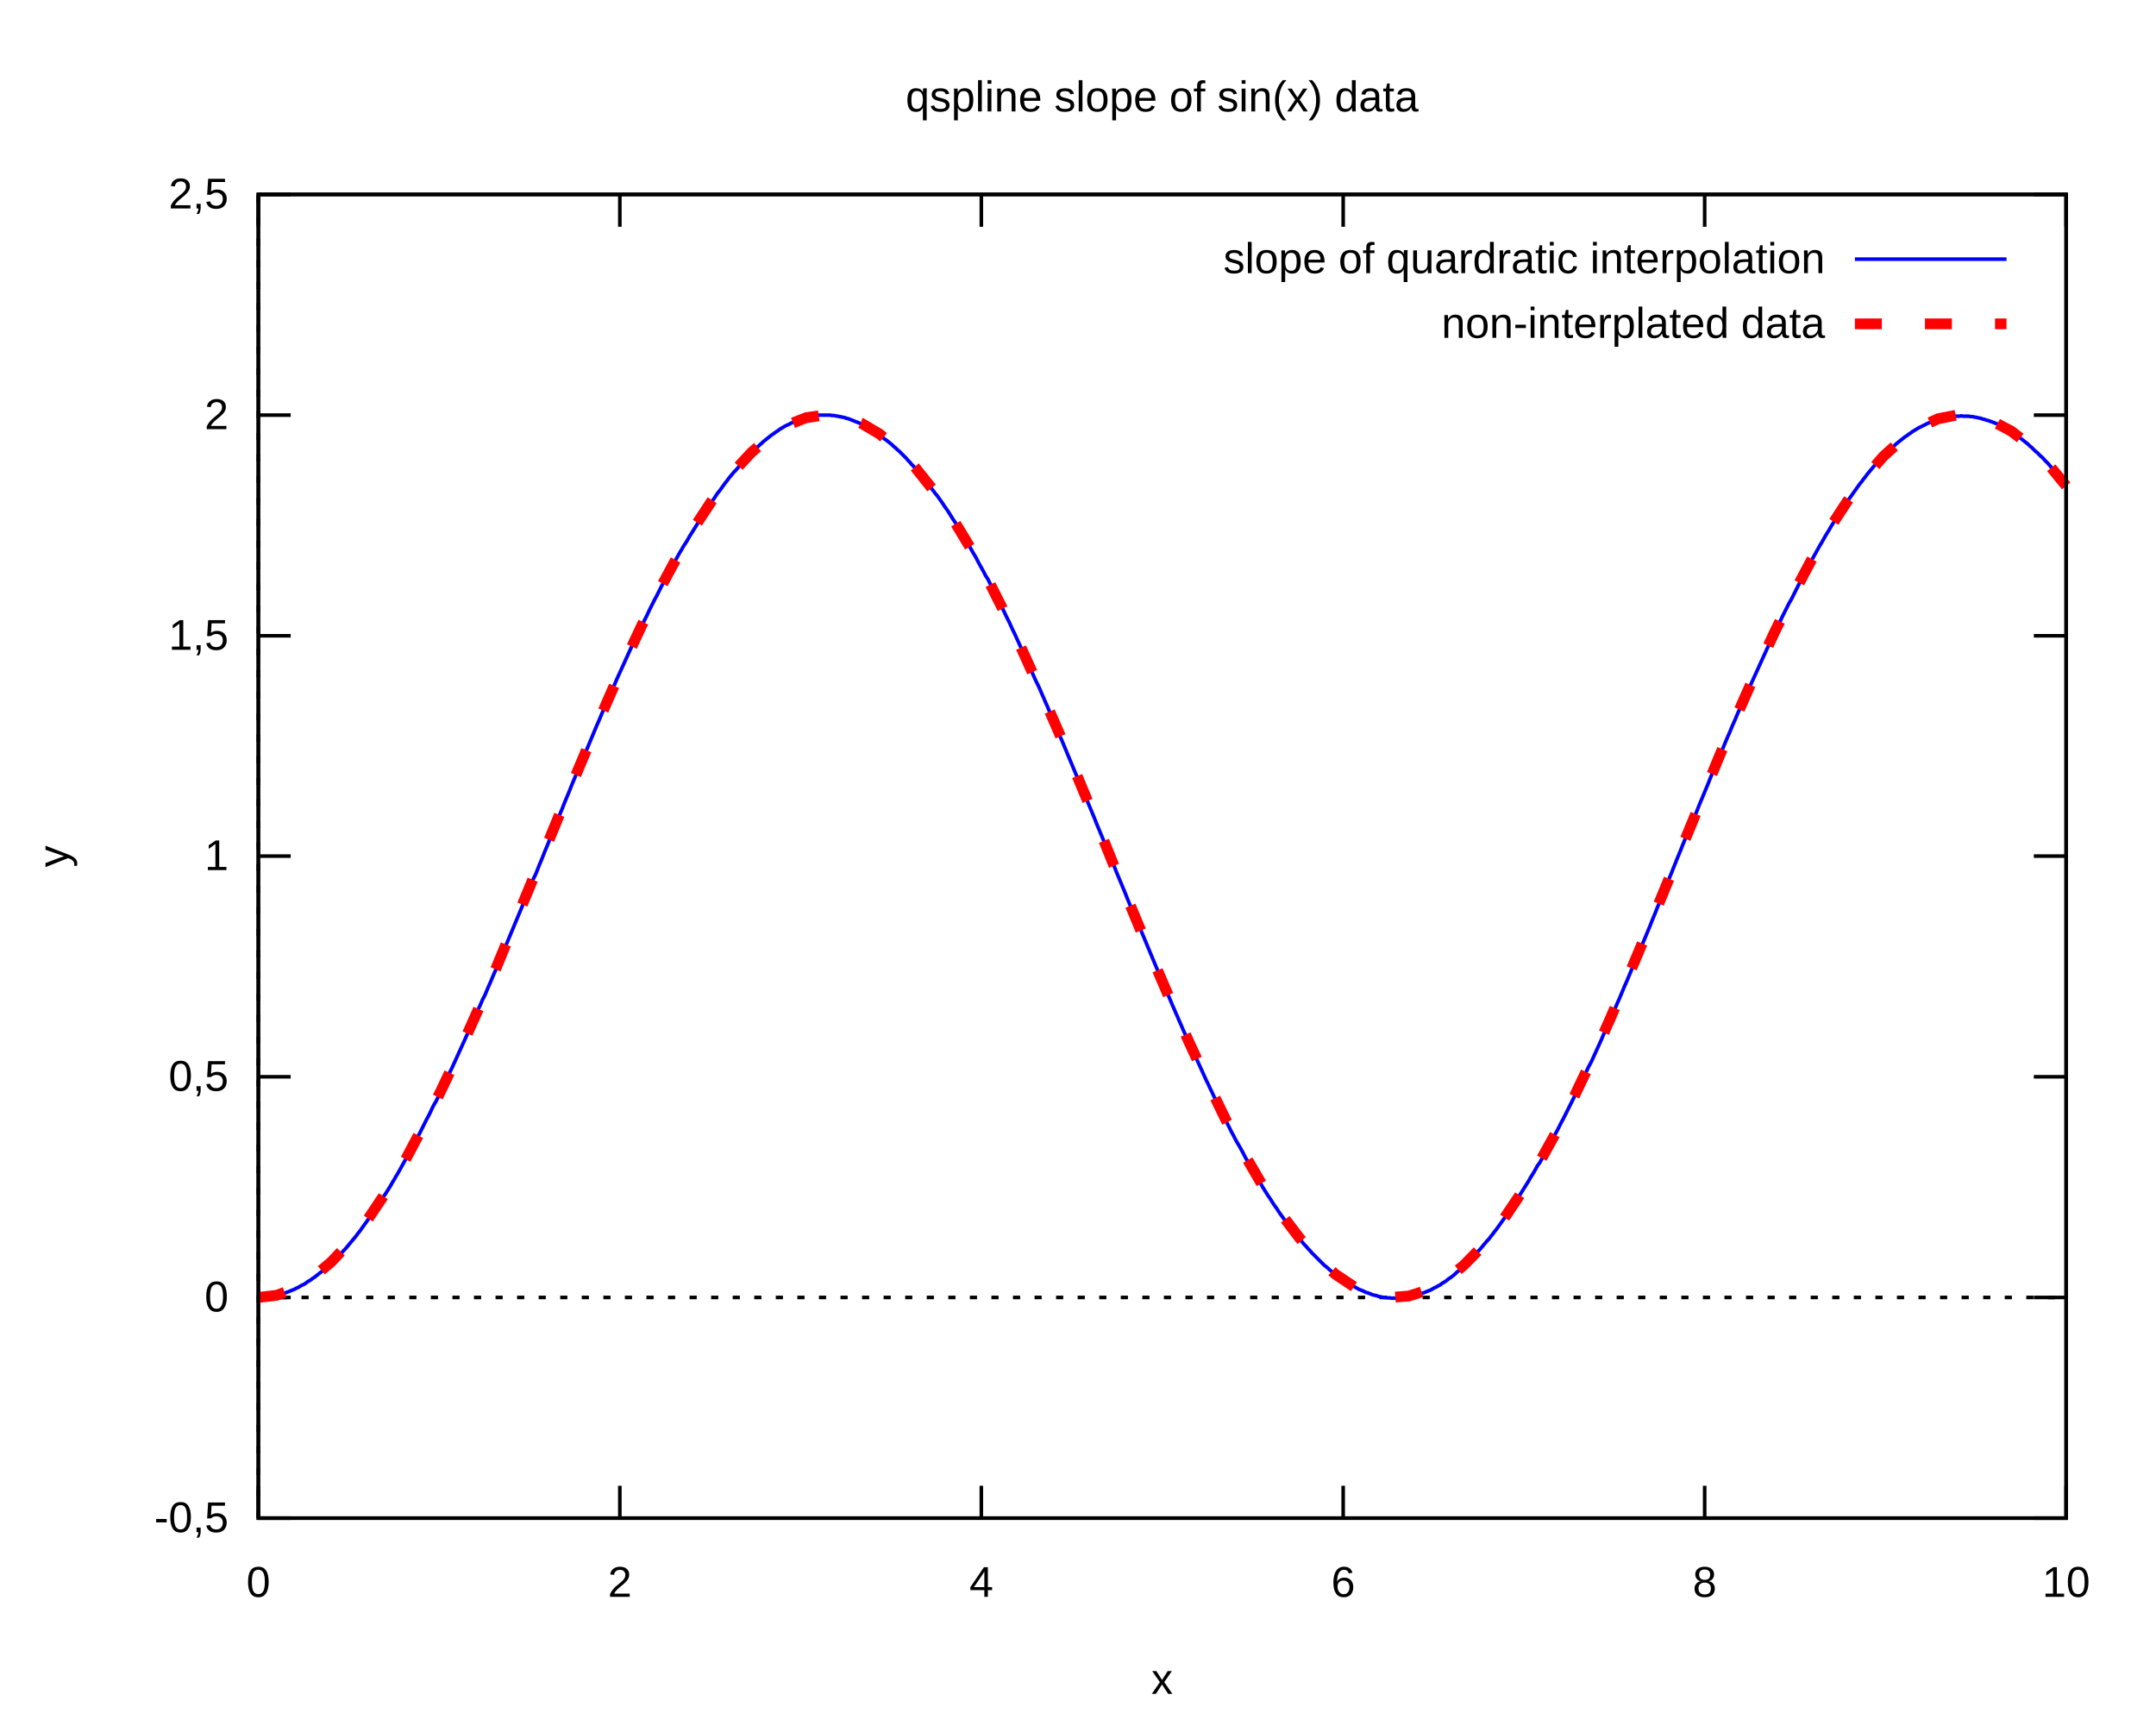
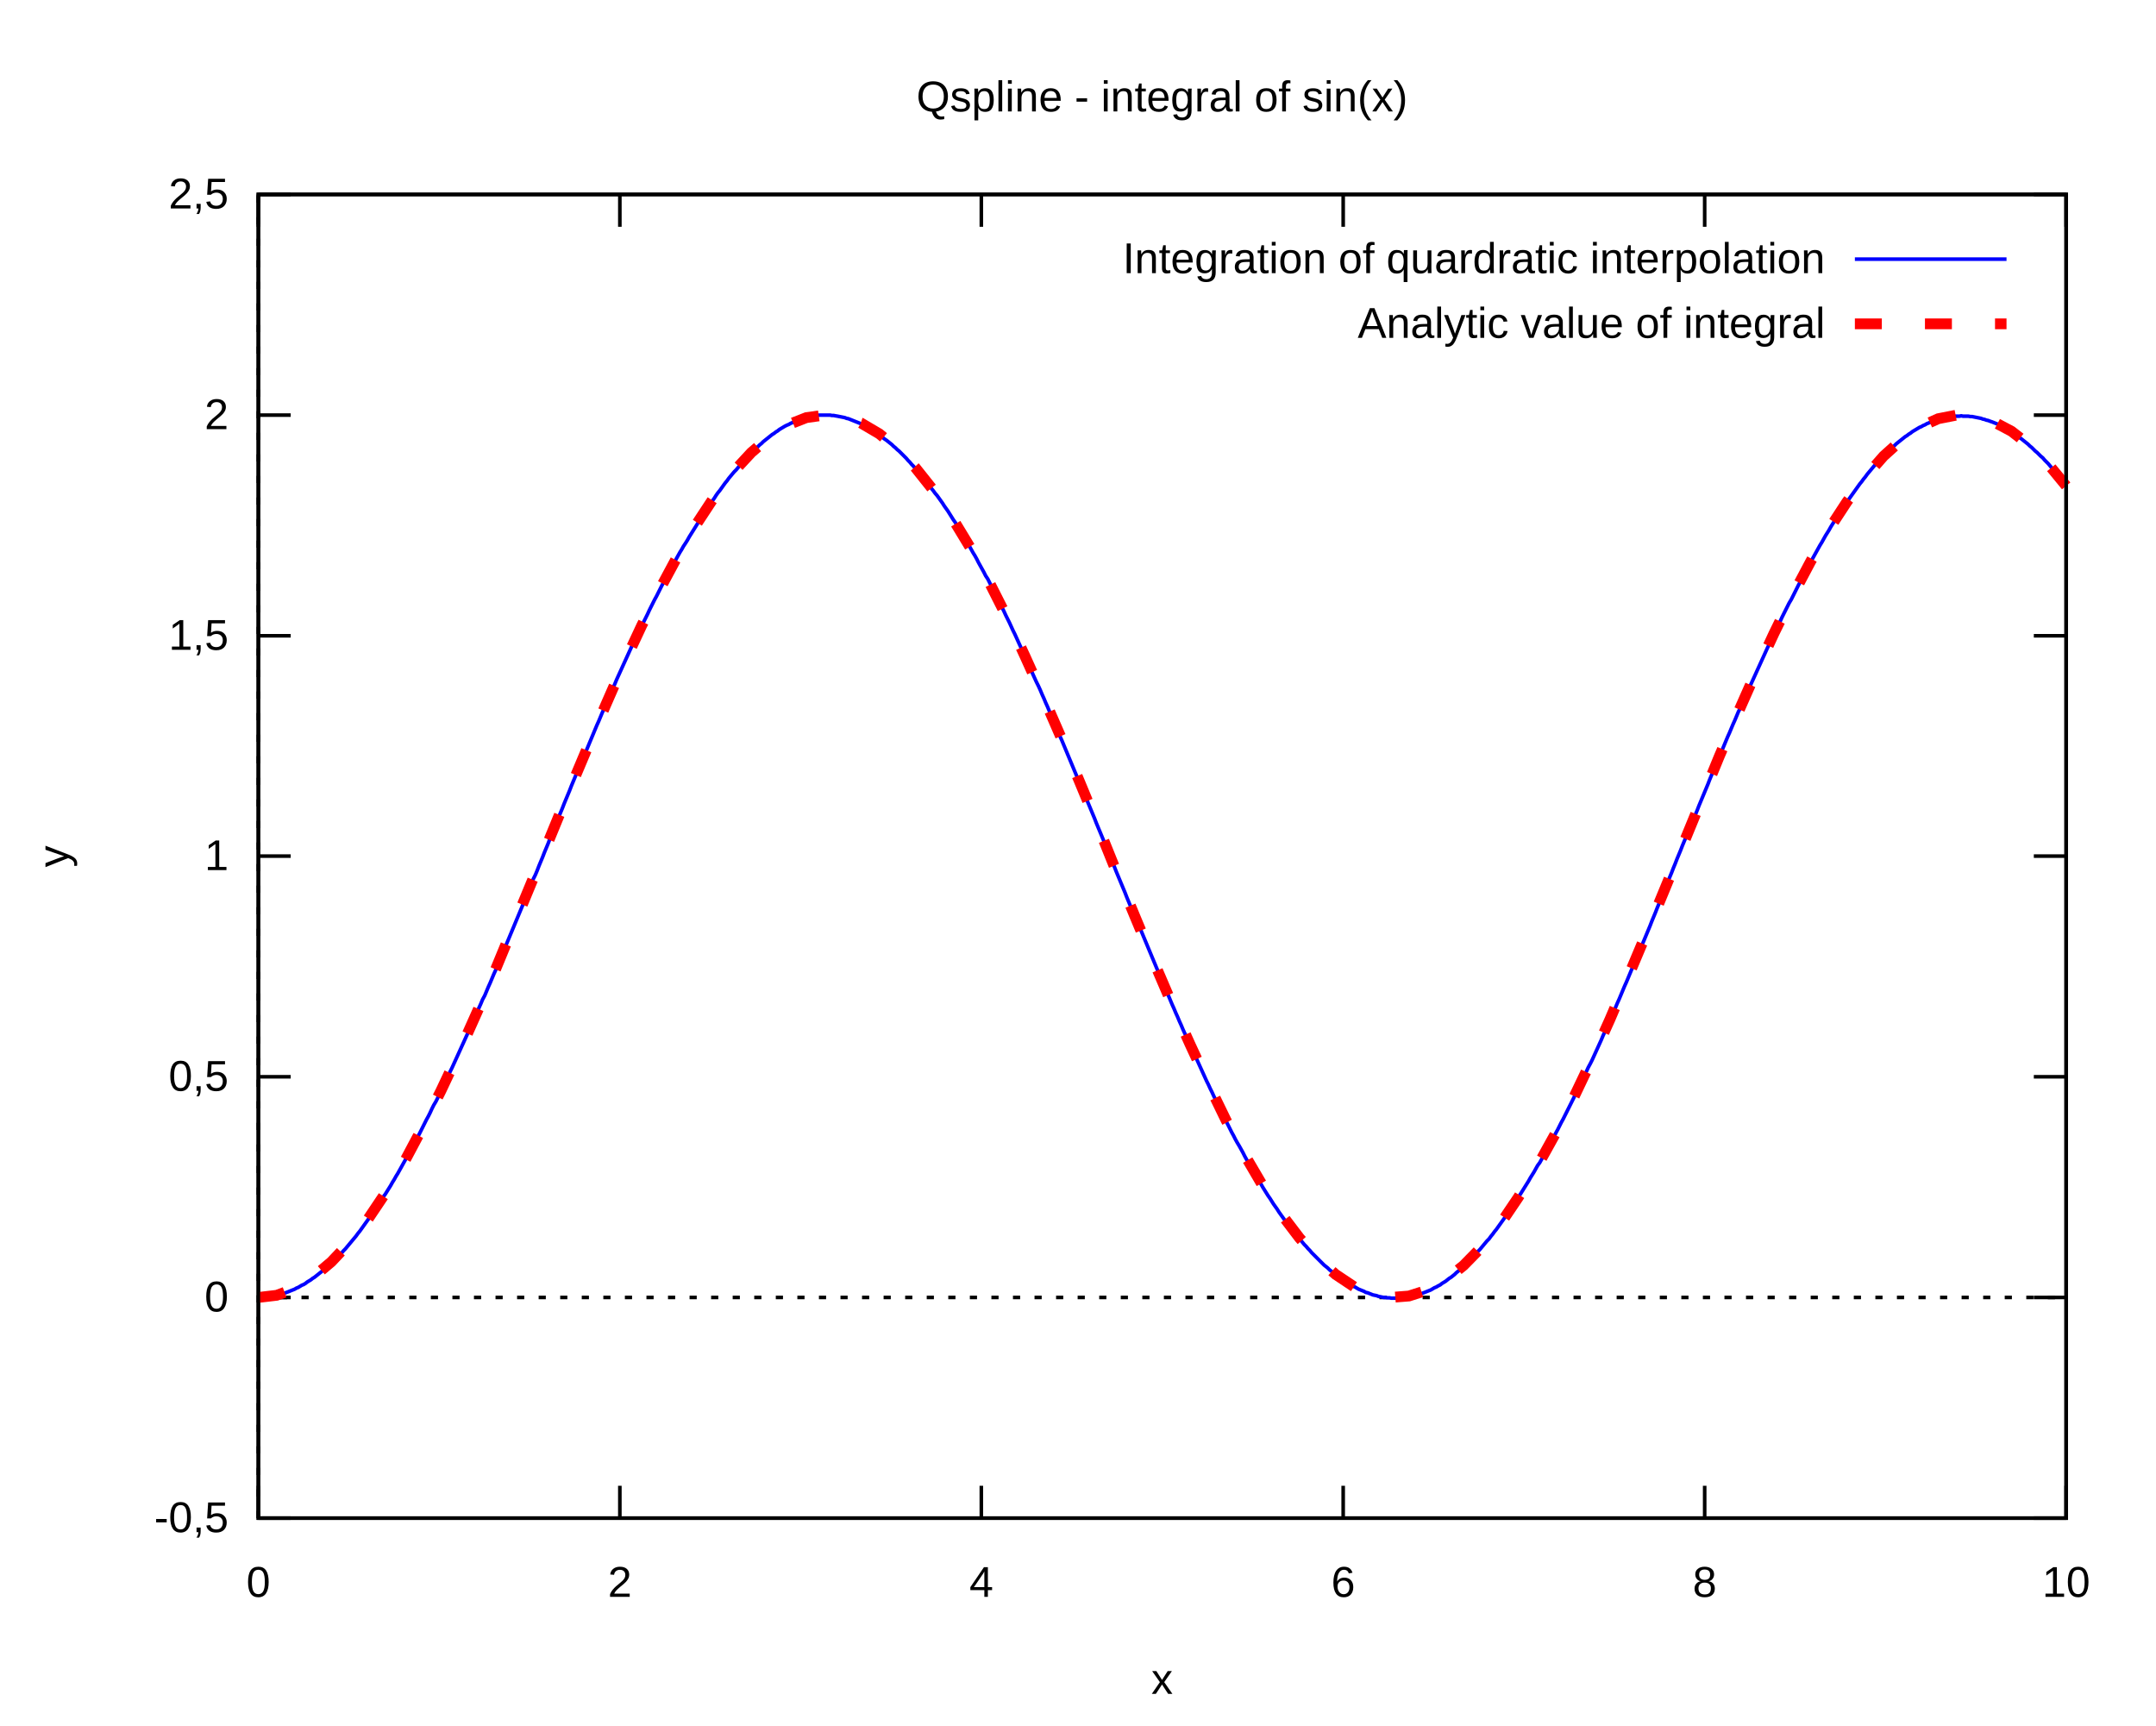
<svg xmlns="http://www.w3.org/2000/svg" xmlns:xlink="http://www.w3.org/1999/xlink" width="600" height="480" viewBox="0 0 600 480">
  <g id="gnuplot_canvas">
    <rect x="0" y="0" width="600" height="480" fill="none" />
    <defs>
      <circle id="gpDot" r="0.5" stroke-width="0.5" stroke="currentColor" />
      <path id="gpPt0" stroke-width="0.222" stroke="currentColor" d="M-1,0 h2 M0,-1 v2" />
      <path id="gpPt1" stroke-width="0.222" stroke="currentColor" d="M-1,-1 L1,1 M1,-1 L-1,1" />
      <path id="gpPt2" stroke-width="0.222" stroke="currentColor" d="M-1,0 L1,0 M0,-1 L0,1 M-1,-1 L1,1 M-1,1 L1,-1" />
      <rect id="gpPt3" stroke-width="0.222" stroke="currentColor" x="-1" y="-1" width="2" height="2" />
      <rect id="gpPt4" stroke-width="0.222" stroke="currentColor" fill="currentColor" x="-1" y="-1" width="2" height="2" />
      <circle id="gpPt5" stroke-width="0.222" stroke="currentColor" cx="0" cy="0" r="1" />
      <use xlink:href="#gpPt5" id="gpPt6" fill="currentColor" stroke="none" />
      <path id="gpPt7" stroke-width="0.222" stroke="currentColor" d="M0,-1.33 L-1.33,0.67 L1.33,0.67 z" />
      <use xlink:href="#gpPt7" id="gpPt8" fill="currentColor" stroke="none" />
      <use xlink:href="#gpPt7" id="gpPt9" stroke="currentColor" transform="rotate(180)" />
      <use xlink:href="#gpPt9" id="gpPt10" fill="currentColor" stroke="none" />
      <use xlink:href="#gpPt3" id="gpPt11" stroke="currentColor" transform="rotate(45)" />
      <use xlink:href="#gpPt11" id="gpPt12" fill="currentColor" stroke="none" />
      <path id="gpPt13" stroke-width="0.222" stroke="currentColor" d="M0,1.330 L1.265,0.411 L0.782,-1.067 L-0.782,-1.076 L-1.265,0.411 z" />
      <use xlink:href="#gpPt13" id="gpPt14" fill="currentColor" stroke="none" />
      <filter id="textbox" filterUnits="objectBoundingBox" x="0" y="0" height="1" width="1">
        <feFlood flood-color="white" flood-opacity="1" result="bgnd" />
        <feComposite in="SourceGraphic" in2="bgnd" operator="atop" />
      </filter>
      <filter id="greybox" filterUnits="objectBoundingBox" x="0" y="0" height="1" width="1">
        <feFlood flood-color="lightgrey" flood-opacity="1" result="grey" />
        <feComposite in="SourceGraphic" in2="grey" operator="atop" />
      </filter>
    </defs>
    <g fill="none" color="white" stroke="currentColor" stroke-width="1.00" stroke-linecap="butt" stroke-linejoin="miter">
</g>
    <g fill="none" color="black" stroke="currentColor" stroke-width="1.00" stroke-linecap="butt" stroke-linejoin="miter">
      <path stroke="black" d="M71.9,422.4 L80.9,422.4 M575.0,422.4 L566.0,422.4  " />
      <g transform="translate(63.6,426.3)" stroke="none" fill="black" font-family="Arial" font-size="12.00" text-anchor="end">
        <text>
          <tspan font-family="Arial">-0,5</tspan>
        </text>
      </g>
    </g>
    <g fill="none" color="black" stroke="currentColor" stroke-width="1.00" stroke-linecap="butt" stroke-linejoin="miter">
      <path stroke="black" d="M71.9,361.0 L80.9,361.0 M575.0,361.0 L566.0,361.0  " />
      <g transform="translate(63.6,364.9)" stroke="none" fill="black" font-family="Arial" font-size="12.00" text-anchor="end">
        <text>
          <tspan font-family="Arial"> 0</tspan>
        </text>
      </g>
    </g>
    <g fill="none" color="black" stroke="currentColor" stroke-width="1.00" stroke-linecap="butt" stroke-linejoin="miter">
      <path stroke="black" d="M71.9,299.6 L80.9,299.6 M575.0,299.6 L566.0,299.6  " />
      <g transform="translate(63.6,303.5)" stroke="none" fill="black" font-family="Arial" font-size="12.00" text-anchor="end">
        <text>
          <tspan font-family="Arial"> 0,5</tspan>
        </text>
      </g>
    </g>
    <g fill="none" color="black" stroke="currentColor" stroke-width="1.00" stroke-linecap="butt" stroke-linejoin="miter">
      <path stroke="black" d="M71.9,238.2 L80.9,238.2 M575.0,238.2 L566.0,238.2  " />
      <g transform="translate(63.6,242.1)" stroke="none" fill="black" font-family="Arial" font-size="12.00" text-anchor="end">
        <text>
          <tspan font-family="Arial"> 1</tspan>
        </text>
      </g>
    </g>
    <g fill="none" color="black" stroke="currentColor" stroke-width="1.00" stroke-linecap="butt" stroke-linejoin="miter">
      <path stroke="black" d="M71.9,176.9 L80.9,176.9 M575.0,176.9 L566.0,176.9  " />
      <g transform="translate(63.6,180.8)" stroke="none" fill="black" font-family="Arial" font-size="12.00" text-anchor="end">
        <text>
          <tspan font-family="Arial"> 1,5</tspan>
        </text>
      </g>
    </g>
    <g fill="none" color="black" stroke="currentColor" stroke-width="1.00" stroke-linecap="butt" stroke-linejoin="miter">
      <path stroke="black" d="M71.9,115.5 L80.9,115.5 M575.0,115.5 L566.0,115.5  " />
      <g transform="translate(63.6,119.4)" stroke="none" fill="black" font-family="Arial" font-size="12.00" text-anchor="end">
        <text>
          <tspan font-family="Arial"> 2</tspan>
        </text>
      </g>
    </g>
    <g fill="none" color="black" stroke="currentColor" stroke-width="1.00" stroke-linecap="butt" stroke-linejoin="miter">
      <path stroke="black" d="M71.9,54.1 L80.9,54.1 M575.0,54.1 L566.0,54.1  " />
      <g transform="translate(63.6,58.0)" stroke="none" fill="black" font-family="Arial" font-size="12.00" text-anchor="end">
        <text>
          <tspan font-family="Arial"> 2,5</tspan>
        </text>
      </g>
    </g>
    <g fill="none" color="black" stroke="currentColor" stroke-width="1.00" stroke-linecap="butt" stroke-linejoin="miter">
      <path stroke="black" d="M71.9,422.4 L71.9,413.4 M71.9,54.1 L71.9,63.1  " />
      <g transform="translate(71.9,444.3)" stroke="none" fill="black" font-family="Arial" font-size="12.00" text-anchor="middle">
        <text>
          <tspan font-family="Arial"> 0</tspan>
        </text>
      </g>
    </g>
    <g fill="none" color="black" stroke="currentColor" stroke-width="1.00" stroke-linecap="butt" stroke-linejoin="miter">
      <path stroke="black" d="M172.5,422.4 L172.5,413.4 M172.5,54.1 L172.5,63.1  " />
      <g transform="translate(172.5,444.3)" stroke="none" fill="black" font-family="Arial" font-size="12.00" text-anchor="middle">
        <text>
          <tspan font-family="Arial"> 2</tspan>
        </text>
      </g>
    </g>
    <g fill="none" color="black" stroke="currentColor" stroke-width="1.00" stroke-linecap="butt" stroke-linejoin="miter">
      <path stroke="black" d="M273.1,422.4 L273.1,413.4 M273.1,54.1 L273.1,63.1  " />
      <g transform="translate(273.1,444.3)" stroke="none" fill="black" font-family="Arial" font-size="12.00" text-anchor="middle">
        <text>
          <tspan font-family="Arial"> 4</tspan>
        </text>
      </g>
    </g>
    <g fill="none" color="black" stroke="currentColor" stroke-width="1.00" stroke-linecap="butt" stroke-linejoin="miter">
      <path stroke="black" d="M373.8,422.4 L373.8,413.4 M373.8,54.1 L373.8,63.1  " />
      <g transform="translate(373.8,444.3)" stroke="none" fill="black" font-family="Arial" font-size="12.00" text-anchor="middle">
        <text>
          <tspan font-family="Arial"> 6</tspan>
        </text>
      </g>
    </g>
    <g fill="none" color="black" stroke="currentColor" stroke-width="1.00" stroke-linecap="butt" stroke-linejoin="miter">
      <path stroke="black" d="M474.4,422.4 L474.4,413.4 M474.4,54.1 L474.4,63.1  " />
      <g transform="translate(474.4,444.3)" stroke="none" fill="black" font-family="Arial" font-size="12.00" text-anchor="middle">
        <text>
          <tspan font-family="Arial"> 8</tspan>
        </text>
      </g>
    </g>
    <g fill="none" color="black" stroke="currentColor" stroke-width="1.00" stroke-linecap="butt" stroke-linejoin="miter">
      <path stroke="black" d="M575.0,422.4 L575.0,413.4 M575.0,54.1 L575.0,63.1  " />
      <g transform="translate(575.0,444.3)" stroke="none" fill="black" font-family="Arial" font-size="12.00" text-anchor="middle">
        <text>
          <tspan font-family="Arial"> 10</tspan>
        </text>
      </g>
    </g>
    <g fill="none" color="black" stroke="currentColor" stroke-width="1.00" stroke-linecap="butt" stroke-linejoin="miter">
</g>
    <g fill="none" color="gray" stroke="currentColor" stroke-width="1.00" stroke-linecap="butt" stroke-linejoin="miter">
      <path stroke="black" stroke-dasharray="2,4" d="M71.9,361.0 L575.0,361.0  " />
    </g>
    <g fill="none" color="gray" stroke="currentColor" stroke-width="1.00" stroke-linecap="butt" stroke-linejoin="miter">
      <path stroke="black" stroke-dasharray="2,4" d="M71.9,422.4 L71.9,54.1  " />
    </g>
    <g fill="none" color="black" stroke="currentColor" stroke-width="1.00" stroke-linecap="butt" stroke-linejoin="miter">
      <path stroke="black" d="M71.9,54.1 L71.9,422.4 L575.0,422.4 L575.0,54.1 L71.9,54.1 Z  " />
    </g>
    <g fill="none" color="black" stroke="currentColor" stroke-width="1.00" stroke-linecap="butt" stroke-linejoin="miter">
      <g transform="translate(19.0,238.3) rotate(270)" stroke="none" fill="black" font-family="Arial" font-size="12.00" text-anchor="middle">
        <text>
          <tspan font-family="Arial">y</tspan>
        </text>
      </g>
    </g>
    <g fill="none" color="black" stroke="currentColor" stroke-width="1.00" stroke-linecap="butt" stroke-linejoin="miter">
      <g transform="translate(323.4,471.3)" stroke="none" fill="black" font-family="Arial" font-size="12.00" text-anchor="middle">
        <text>
          <tspan font-family="Arial">x</tspan>
        </text>
      </g>
    </g>
    <g fill="none" color="black" stroke="currentColor" stroke-width="1.00" stroke-linecap="butt" stroke-linejoin="miter">
      <g transform="translate(323.4,31.0)" stroke="none" fill="black" font-family="Arial" font-size="12.00" text-anchor="middle">
        <text>
-           <tspan font-family="Arial">qspline slope of sin(x) data</tspan>
+           <tspan font-family="Arial">Qspline - integral of sin(x)</tspan>
        </text>
      </g>
    </g>
    <g fill="none" color="black" stroke="currentColor" stroke-width="1.00" stroke-linecap="butt" stroke-linejoin="miter">
</g>
    <g id="gnuplot_plot_1">
      <g fill="none" color="black" stroke="currentColor" stroke-width="1.00" stroke-linecap="butt" stroke-linejoin="miter">
        <g transform="translate(507.9,76.0)" stroke="none" fill="black" font-family="Arial" font-size="12.00" text-anchor="end">
          <text>
-             <tspan font-family="Arial">slope of quardratic interpolation</tspan>
+             <tspan font-family="Arial">Integration of quardratic interpolation</tspan>
          </text>
        </g>
      </g>
      <g fill="none" color="black" stroke="currentColor" stroke-width="1.00" stroke-linecap="butt" stroke-linejoin="miter">
        <path stroke="rgb(  0,   0, 255)" d="M516.2,72.1 L558.4,72.1 M71.9,361.0 L72.4,361.0 L72.9,361.0 L73.4,361.0 L73.9,360.9 L74.4,360.9   L74.9,360.8 L75.4,360.7 L75.9,360.6 L76.4,360.5 L76.9,360.4 L77.4,360.3 L77.9,360.2 L78.4,360.0   L79.0,359.9 L79.5,359.7 L80.0,359.5 L80.5,359.3 L81.0,359.1 L81.5,358.9 L82.0,358.7 L82.5,358.4   L83.0,358.2 L83.5,357.9 L84.0,357.6 L84.5,357.4 L85.0,357.1 L85.5,356.7 L86.0,356.4 L86.5,356.1   L87.0,355.7 L87.5,355.4 L88.0,355.0 L88.5,354.6 L89.0,354.2 L89.5,353.8 L90.0,353.4 L90.5,353.0   L91.0,352.5 L91.5,352.1 L92.0,351.6 L92.5,351.1 L93.1,350.7 L93.6,350.2 L94.1,349.6 L94.6,349.1   L95.1,348.6 L95.6,348.0 L96.1,347.5 L96.6,346.9 L97.1,346.3 L97.6,345.7 L98.1,345.1 L98.6,344.5   L99.1,343.9 L99.6,343.2 L100.1,342.6 L100.6,341.9 L101.1,341.2 L101.6,340.5 L102.1,339.8 L102.6,339.1   L103.1,338.4 L103.6,337.7 L104.1,337.0 L104.6,336.2 L105.1,335.4 L105.6,334.7 L106.1,333.9 L106.6,333.1   L107.2,332.3 L107.7,331.5 L108.2,330.7 L108.7,329.9 L109.2,329.0 L109.7,328.2 L110.2,327.3 L110.7,326.5   L111.2,325.6 L111.7,324.7 L112.2,323.8 L112.7,322.9 L113.2,322.0 L113.7,321.1 L114.2,320.2 L114.7,319.2   L115.2,318.3 L115.7,317.4 L116.2,316.4 L116.7,315.5 L117.2,314.5 L117.7,313.5 L118.2,312.5 L118.7,311.5   L119.2,310.6 L119.7,309.6 L120.2,308.5 L120.7,307.5 L121.3,306.5 L121.8,305.5 L122.3,304.5 L122.8,303.4   L123.3,302.4 L123.8,301.3 L124.3,300.3 L124.8,299.2 L125.3,298.1 L125.8,297.1 L126.3,296.0 L126.8,294.9   L127.3,293.8 L127.8,292.7 L128.3,291.6 L128.8,290.5 L129.3,289.4 L129.8,288.3 L130.3,287.2 L130.8,286.1   L131.3,285.0 L131.8,283.8 L132.3,282.7 L132.8,281.6 L133.3,280.4 L133.8,279.3 L134.3,278.1 L134.9,277.0   L135.4,275.8 L135.9,274.6 L136.4,273.5 L136.9,272.3 L137.4,271.1 L137.9,270.0 L138.4,268.8 L138.9,267.6   L139.4,266.4 L139.9,265.2 L140.4,264.0 L140.9,262.8 L141.4,261.6 L141.9,260.4 L142.4,259.2 L142.9,258.0   L143.4,256.8 L143.9,255.6 L144.4,254.4 L144.9,253.2 L145.4,252.0 L145.9,250.7 L146.4,249.5 L146.9,248.3   L147.4,247.1 L147.9,245.8 L148.4,244.6 L149.0,243.4 L149.5,242.2 L150.0,240.9 L150.5,239.7 L151.0,238.5   L151.5,237.2 L152.0,236.0 L152.5,234.8 L153.0,233.5 L153.5,232.3 L154.0,231.0 L154.5,229.8 L155.0,228.6   L155.5,227.3 L156.0,226.1 L156.5,224.9 L157.0,223.6 L157.5,222.4 L158.0,221.2 L158.5,220.0 L159.0,218.7   L159.5,217.5 L160.0,216.3 L160.5,215.1 L161.0,213.9 L161.5,212.6 L162.0,211.4 L162.5,210.2 L163.1,209.0   L163.6,207.8 L164.1,206.6 L164.6,205.4 L165.1,204.2 L165.6,203.0 L166.1,201.8 L166.6,200.7 L167.1,199.5   L167.6,198.3 L168.1,197.2 L168.6,196.0 L169.1,194.8 L169.6,193.7 L170.1,192.5 L170.6,191.4 L171.1,190.3   L171.6,189.1 L172.1,188.0 L172.6,186.9 L173.1,185.8 L173.6,184.7 L174.1,183.6 L174.6,182.5 L175.1,181.4   L175.6,180.3 L176.1,179.2 L176.6,178.1 L177.2,177.1 L177.7,176.0 L178.2,175.0 L178.7,173.9 L179.2,172.9   L179.7,171.9 L180.2,170.9 L180.7,169.8 L181.2,168.8 L181.7,167.8 L182.2,166.8 L182.7,165.9 L183.2,164.9   L183.7,163.9 L184.2,162.9 L184.7,162.0 L185.2,161.0 L185.7,160.1 L186.2,159.2 L186.7,158.2 L187.2,157.3   L187.7,156.4 L188.2,155.5 L188.7,154.6 L189.2,153.7 L189.7,152.9 L190.2,152.0 L190.8,151.1 L191.3,150.3   L191.8,149.4 L192.3,148.6 L192.8,147.8 L193.3,147.0 L193.8,146.2 L194.3,145.4 L194.8,144.6 L195.3,143.8   L195.8,143.0 L196.3,142.2 L196.8,141.5 L197.3,140.7 L197.8,140.0 L198.3,139.3 L198.8,138.6 L199.3,137.8   L199.8,137.1 L200.3,136.5 L200.8,135.8 L201.3,135.1 L201.8,134.4 L202.3,133.8 L202.8,133.1 L203.3,132.5   L203.8,131.9 L204.3,131.3 L204.9,130.7 L205.4,130.1 L205.9,129.5 L206.4,128.9 L206.9,128.4 L207.4,127.8   L207.9,127.3 L208.4,126.8 L208.9,126.2 L209.4,125.7 L209.9,125.2 L210.4,124.8 L210.9,124.3 L211.4,123.8   L211.9,123.4 L212.4,122.9 L212.9,122.5 L213.4,122.1 L213.9,121.7 L214.4,121.3 L214.9,120.9 L215.4,120.6   L215.9,120.2 L216.4,119.9 L216.9,119.5 L217.4,119.2 L217.9,118.9 L218.4,118.6 L219.0,118.3 L219.5,118.1   L220.0,117.8 L220.5,117.6 L221.0,117.4 L221.5,117.1 L222.0,116.9 L222.5,116.7 L223.0,116.6 L223.5,116.4   L224.0,116.3 L224.5,116.1 L225.0,116.0 L225.5,115.9 L226.0,115.8 L226.5,115.7 L227.0,115.6 L227.5,115.6   L228.0,115.5 L228.5,115.5 L229.0,115.5 L229.5,115.5 L230.0,115.5 L230.5,115.5 L231.0,115.5 L231.5,115.6   L232.0,115.6 L232.5,115.7 L233.1,115.8 L233.6,115.9 L234.1,116.0 L234.6,116.1 L235.1,116.2 L235.6,116.4   L236.1,116.5 L236.6,116.7 L237.1,116.9 L237.6,117.1 L238.1,117.3 L238.6,117.5 L239.1,117.7 L239.6,117.9   L240.1,118.2 L240.6,118.4 L241.1,118.7 L241.6,119.0 L242.1,119.3 L242.6,119.6 L243.1,119.9 L243.6,120.2   L244.1,120.6 L244.6,120.9 L245.1,121.3 L245.6,121.7 L246.1,122.1 L246.7,122.5 L247.2,122.9 L247.7,123.3   L248.2,123.7 L248.7,124.2 L249.2,124.6 L249.7,125.1 L250.2,125.5 L250.7,126.0 L251.2,126.5 L251.7,127.0   L252.2,127.5 L252.7,128.1 L253.2,128.6 L253.7,129.2 L254.2,129.7 L254.7,130.3 L255.2,130.9 L255.7,131.4   L256.2,132.0 L256.7,132.7 L257.2,133.3 L257.7,133.9 L258.2,134.5 L258.7,135.2 L259.2,135.9 L259.7,136.5   L260.2,137.2 L260.8,137.9 L261.3,138.6 L261.8,139.3 L262.3,140.0 L262.8,140.8 L263.3,141.5 L263.8,142.2   L264.3,143.0 L264.8,143.8 L265.3,144.6 L265.8,145.3 L266.3,146.1 L266.8,146.9 L267.3,147.8 L267.8,148.6   L268.3,149.4 L268.8,150.3 L269.3,151.1 L269.8,152.0 L270.3,152.9 L270.8,153.8 L271.3,154.6 L271.8,155.5   L272.3,156.5 L272.8,157.4 L273.3,158.3 L273.8,159.2 L274.3,160.2 L274.9,161.1 L275.4,162.1 L275.9,163.1   L276.4,164.1 L276.9,165.1 L277.4,166.1 L277.9,167.1 L278.4,168.1 L278.9,169.1 L279.4,170.1 L279.9,171.2   L280.4,172.2 L280.9,173.2 L281.4,174.3 L281.9,175.4 L282.4,176.4 L282.9,177.5 L283.4,178.6 L283.9,179.7   L284.4,180.8 L284.9,181.9 L285.4,183.0 L285.9,184.1 L286.4,185.2 L286.9,186.3 L287.4,187.5 L287.9,188.6   L288.4,189.7 L289.0,190.9 L289.5,192.0 L290.0,193.2 L290.5,194.3 L291.0,195.5 L291.5,196.6 L292.0,197.8   L292.5,199.0 L293.0,200.1 L293.5,201.3 L294.0,202.5 L294.5,203.7 L295.0,204.9 L295.5,206.0 L296.0,207.2   L296.5,208.4 L297.0,209.6 L297.5,210.8 L298.0,212.0 L298.5,213.2 L299.0,214.4 L299.5,215.6 L300.0,216.8   L300.5,218.0 L301.0,219.3 L301.5,220.5 L302.0,221.7 L302.6,222.9 L303.1,224.1 L303.6,225.3 L304.1,226.5   L304.6,227.7 L305.1,229.0 L305.6,230.2 L306.1,231.4 L306.6,232.6 L307.1,233.8 L307.6,235.1 L308.1,236.3   L308.6,237.5 L309.1,238.7 L309.6,239.9 L310.1,241.1 L310.6,242.4 L311.1,243.6 L311.6,244.8 L312.1,246.0   L312.6,247.2 L313.1,248.4 L313.6,249.7 L314.1,250.9 L314.6,252.1 L315.1,253.3 L315.6,254.5 L316.1,255.7   L316.7,256.9 L317.2,258.1 L317.7,259.3 L318.2,260.5 L318.7,261.7 L319.2,262.9 L319.7,264.1 L320.2,265.3   L320.7,266.5 L321.2,267.7 L321.7,268.9 L322.2,270.1 L322.7,271.3 L323.2,272.5 L323.7,273.6 L324.2,274.8   L324.7,276.0 L325.2,277.1 L325.7,278.3 L326.2,279.5 L326.7,280.6 L327.2,281.8 L327.7,282.9 L328.2,284.1   L328.7,285.2 L329.2,286.4 L329.7,287.5 L330.2,288.6 L330.8,289.8 L331.3,290.9 L331.8,292.0 L332.3,293.1   L332.8,294.2 L333.3,295.3 L333.8,296.4 L334.3,297.5 L334.8,298.6 L335.3,299.7 L335.8,300.8 L336.3,301.8   L336.8,302.9 L337.3,303.9 L337.8,305.0 L338.3,306.0 L338.8,307.1 L339.3,308.1 L339.8,309.1 L340.3,310.1   L340.8,311.1 L341.3,312.1 L341.8,313.1 L342.3,314.1 L342.8,315.1 L343.3,316.0 L343.8,317.0 L344.3,317.9   L344.9,318.9 L345.4,319.8 L345.9,320.7 L346.4,321.7 L346.9,322.6 L347.4,323.5 L347.9,324.3 L348.4,325.2   L348.9,326.1 L349.4,326.9 L349.9,327.8 L350.4,328.6 L350.9,329.4 L351.4,330.3 L351.9,331.1 L352.4,331.9   L352.9,332.7 L353.4,333.4 L353.9,334.2 L354.4,335.0 L354.9,335.7 L355.4,336.4 L355.9,337.2 L356.4,337.9   L356.9,338.6 L357.4,339.3 L357.9,340.0 L358.5,340.7 L359.0,341.3 L359.5,342.0 L360.0,342.6 L360.5,343.2   L361.0,343.9 L361.5,344.5 L362.0,345.1 L362.5,345.7 L363.0,346.3 L363.5,346.8 L364.0,347.4 L364.5,347.9   L365.0,348.5 L365.5,349.0 L366.0,349.5 L366.5,350.0 L367.0,350.5 L367.5,351.0 L368.0,351.5 L368.5,352.0   L369.0,352.4 L369.5,352.8 L370.0,353.3 L370.5,353.7 L371.0,354.1 L371.5,354.5 L372.0,354.9 L372.6,355.3   L373.1,355.6 L373.6,356.0 L374.1,356.3 L374.6,356.7 L375.1,357.0 L375.6,357.3 L376.1,357.6 L376.6,357.9   L377.1,358.1 L377.6,358.4 L378.1,358.7 L378.6,358.9 L379.1,359.1 L379.6,359.3 L380.1,359.6 L380.6,359.7   L381.1,359.9 L381.6,360.1 L382.1,360.3 L382.6,360.4 L383.1,360.5 L383.6,360.7 L384.1,360.8 L384.6,360.9   L385.1,361.0 L385.6,361.0 L386.1,361.1 L386.7,361.1 L387.2,361.2 L387.7,361.2 L388.2,361.2 L388.7,361.2   L389.2,361.2 L389.7,361.2 L390.2,361.1 L390.7,361.1 L391.2,361.0 L391.7,361.0 L392.2,360.9 L392.7,360.8   L393.2,360.7 L393.7,360.5 L394.2,360.4 L394.7,360.3 L395.2,360.1 L395.7,359.9 L396.2,359.7 L396.7,359.5   L397.2,359.3 L397.7,359.1 L398.2,358.9 L398.7,358.6 L399.2,358.3 L399.7,358.1 L400.2,357.8 L400.8,357.5   L401.3,357.1 L401.8,356.8 L402.3,356.5 L402.8,356.1 L403.3,355.7 L403.8,355.4 L404.3,355.0 L404.8,354.6   L405.3,354.1 L405.8,353.7 L406.3,353.3 L406.8,352.8 L407.3,352.4 L407.8,351.9 L408.3,351.4 L408.8,350.9   L409.3,350.4 L409.8,349.9 L410.3,349.3 L410.8,348.8 L411.3,348.2 L411.8,347.7 L412.3,347.1 L412.8,346.5   L413.3,345.9 L413.8,345.3 L414.4,344.7 L414.9,344.0 L415.4,343.4 L415.9,342.7 L416.4,342.1 L416.9,341.4   L417.4,340.7 L417.9,340.0 L418.4,339.3 L418.9,338.6 L419.4,337.9 L419.9,337.2 L420.4,336.5 L420.9,335.7   L421.4,334.9 L421.9,334.2 L422.4,333.4 L422.9,332.6 L423.4,331.8 L423.9,331.0 L424.4,330.2 L424.9,329.4   L425.4,328.6 L425.9,327.7 L426.4,326.9 L426.9,326.1 L427.4,325.2 L427.9,324.3 L428.5,323.5 L429.0,322.6   L429.5,321.7 L430.0,320.8 L430.5,319.9 L431.0,319.0 L431.5,318.0 L432.0,317.1 L432.5,316.2 L433.0,315.2   L433.5,314.3 L434.0,313.3 L434.5,312.3 L435.0,311.4 L435.5,310.4 L436.0,309.4 L436.5,308.4 L437.0,307.4   L437.5,306.4 L438.0,305.4 L438.5,304.3 L439.0,303.3 L439.5,302.3 L440.0,301.2 L440.5,300.2 L441.0,299.1   L441.5,298.1 L442.0,297.0 L442.6,295.9 L443.1,294.9 L443.6,293.8 L444.1,292.7 L444.6,291.6 L445.1,290.5   L445.6,289.4 L446.1,288.2 L446.6,287.1 L447.1,286.0 L447.6,284.9 L448.1,283.7 L448.6,282.6 L449.1,281.4   L449.6,280.3 L450.1,279.1 L450.6,278.0 L451.1,276.8 L451.6,275.6 L452.1,274.4 L452.6,273.3 L453.1,272.1   L453.6,270.9 L454.1,269.7 L454.6,268.5 L455.1,267.3 L455.6,266.1 L456.1,264.9 L456.7,263.7 L457.2,262.4   L457.7,261.2 L458.2,260.0 L458.7,258.8 L459.2,257.6 L459.7,256.3 L460.2,255.1 L460.7,253.9 L461.2,252.6   L461.7,251.4 L462.2,250.2 L462.7,248.9 L463.2,247.7 L463.7,246.5 L464.2,245.2 L464.7,244.0 L465.2,242.8   L465.7,241.5 L466.2,240.3 L466.7,239.0 L467.2,237.8 L467.7,236.6 L468.2,235.3 L468.7,234.1 L469.2,232.9   L469.7,231.6 L470.3,230.4 L470.8,229.2 L471.3,227.9 L471.8,226.7 L472.3,225.5 L472.8,224.2 L473.3,223.0   L473.8,221.8 L474.3,220.6 L474.8,219.4 L475.3,218.2 L475.8,216.9 L476.3,215.7 L476.8,214.5 L477.3,213.3   L477.8,212.1 L478.3,210.9 L478.8,209.8 L479.3,208.6 L479.8,207.4 L480.3,206.2 L480.8,205.0 L481.3,203.9   L481.8,202.7 L482.3,201.5 L482.8,200.4 L483.3,199.2 L483.8,198.0 L484.4,196.9 L484.9,195.8 L485.4,194.6   L485.9,193.5 L486.4,192.3 L486.9,191.2 L487.4,190.1 L487.9,189.0 L488.4,187.9 L488.9,186.8 L489.4,185.7   L489.9,184.6 L490.4,183.5 L490.9,182.4 L491.4,181.3 L491.9,180.2 L492.4,179.2 L492.9,178.1 L493.4,177.0   L493.9,176.0 L494.4,174.9 L494.9,173.9 L495.4,172.9 L495.9,171.8 L496.4,170.8 L496.9,169.8 L497.4,168.8   L497.9,167.8 L498.5,166.8 L499.0,165.8 L499.5,164.8 L500.0,163.8 L500.5,162.8 L501.0,161.9 L501.5,160.9   L502.0,160.0 L502.5,159.0 L503.0,158.1 L503.5,157.2 L504.0,156.2 L504.5,155.3 L505.0,154.4 L505.5,153.5   L506.0,152.6 L506.5,151.7 L507.0,150.9 L507.5,150.0 L508.0,149.1 L508.5,148.3 L509.0,147.5 L509.5,146.6   L510.0,145.8 L510.5,145.0 L511.0,144.2 L511.5,143.4 L512.0,142.6 L512.6,141.8 L513.1,141.1 L513.6,140.3   L514.1,139.6 L514.6,138.8 L515.1,138.1 L515.6,137.4 L516.1,136.7 L516.6,136.0 L517.1,135.3 L517.6,134.6   L518.1,134.0 L518.6,133.3 L519.1,132.7 L519.6,132.0 L520.1,131.4 L520.6,130.8 L521.1,130.2 L521.6,129.6   L522.1,129.1 L522.6,128.5 L523.1,127.9 L523.6,127.4 L524.1,126.9 L524.6,126.4 L525.1,125.9 L525.6,125.4   L526.2,124.9 L526.7,124.4 L527.2,124.0 L527.7,123.5 L528.2,123.1 L528.7,122.7 L529.2,122.3 L529.7,121.9   L530.2,121.5 L530.7,121.2 L531.2,120.8 L531.7,120.5 L532.2,120.1 L532.7,119.8 L533.2,119.5 L533.7,119.2   L534.2,118.9 L534.7,118.7 L535.2,118.4 L535.7,118.2 L536.2,117.9 L536.7,117.7 L537.2,117.5 L537.7,117.3   L538.2,117.1 L538.7,116.9 L539.2,116.8 L539.7,116.6 L540.3,116.5 L540.8,116.4 L541.3,116.2 L541.8,116.1   L542.3,116.0 L542.8,116.0 L543.3,115.9 L543.8,115.8 L544.3,115.8 L544.8,115.8 L545.3,115.8 L545.8,115.7   L546.3,115.8 L546.8,115.8 L547.3,115.8 L547.8,115.8 L548.3,115.9 L548.8,115.9 L549.3,116.0 L549.8,116.1   L550.3,116.2 L550.8,116.3 L551.3,116.4 L551.8,116.6 L552.3,116.7 L552.8,116.9 L553.3,117.0 L553.8,117.2   L554.4,117.4 L554.9,117.6 L555.4,117.8 L555.9,118.0 L556.4,118.3 L556.9,118.5 L557.4,118.8 L557.9,119.1   L558.4,119.3 L558.9,119.6 L559.4,119.9 L559.9,120.3 L560.4,120.6 L560.9,120.9 L561.4,121.3 L561.9,121.7   L562.4,122.0 L562.9,122.4 L563.4,122.8 L563.9,123.2 L564.4,123.6 L564.9,124.1 L565.4,124.5 L565.9,125.0   L566.4,125.5 L566.9,125.9 L567.4,126.4 L567.9,126.9 L568.5,127.4 L569.0,128.0 L569.5,128.5 L570.0,129.0   L570.5,129.6 L571.0,130.2 L571.5,130.8 L572.0,131.4 L572.5,132.0 L573.0,132.6 L573.5,133.2 L574.0,133.8   L574.5,134.5 L575.0,135.2  " />
      </g>
    </g>
    <g id="gnuplot_plot_2">
      <g fill="none" color="white" stroke="rgb(  0,   0, 255)" stroke-width="3.00" stroke-linecap="butt" stroke-linejoin="miter">
</g>
      <g fill="none" color="black" stroke="currentColor" stroke-width="3.00" stroke-linecap="butt" stroke-linejoin="miter">
        <g transform="translate(507.9,94.0)" stroke="none" fill="black" font-family="Arial" font-size="12.00" text-anchor="end">
          <text>
-             <tspan font-family="Arial">non-interplated data	</tspan>
+             <tspan font-family="Arial">Analytic value of integral</tspan>
          </text>
        </g>
      </g>
      <g fill="none" color="black" stroke="currentColor" stroke-width="3.00" stroke-linecap="butt" stroke-linejoin="miter">
        <path stroke="rgb(255,   0,   0)" stroke-dasharray="7.5,12.0" d="M516.2,90.1 L558.4,90.1 M71.9,361.0 L77.0,360.4 L82.1,358.5 L87.1,355.4 L92.2,351.1 L97.3,345.7   L102.4,339.2 L107.5,331.6 L112.6,323.1 L117.6,313.7 L122.7,303.5 L127.8,292.7 L132.9,281.3 L138.0,269.5   L143.0,257.4 L148.1,245.1 L153.2,232.7 L158.3,220.3 L163.4,208.2 L168.5,196.3 L173.5,184.9 L178.6,174.0   L183.7,163.8 L188.8,154.3 L193.9,145.7 L198.9,138.1 L204.0,131.4 L209.1,125.9 L214.2,121.5 L219.3,118.2   L224.4,116.2 L229.4,115.5 L234.5,116.0 L239.6,117.7 L244.7,120.7 L249.8,124.9 L254.8,130.2 L259.9,136.6   L265.0,144.1 L270.1,152.5 L275.2,161.8 L280.3,171.9 L285.3,182.7 L290.4,194.0 L295.5,205.7 L300.6,217.9   L305.7,230.2 L310.7,242.6 L315.8,254.9 L320.9,267.1 L326.0,279.0 L331.1,290.4 L336.2,301.4 L341.2,311.7   L346.3,321.2 L351.4,329.9 L356.5,337.7 L361.6,344.4 L366.6,350.1 L371.7,354.6 L376.8,358.0 L381.9,360.1   L387.0,361.0 L392.1,360.6 L397.1,359.0 L402.2,356.2 L407.3,352.1 L412.4,346.9 L417.5,340.6 L422.5,333.2   L427.6,324.9 L432.7,315.7 L437.8,305.7 L442.9,295.0 L448.0,283.7 L453.0,272.0 L458.1,259.9 L463.2,247.6   L468.3,235.2 L473.4,222.8 L478.4,210.6 L483.5,198.7 L488.6,187.2 L493.7,176.2 L498.8,165.8 L503.9,156.2   L508.9,147.4 L514.0,139.6 L519.1,132.7 L524.2,126.9 L529.3,122.3 L534.3,118.8 L539.4,116.5 L544.5,115.5   L549.6,115.8 L554.7,117.3 L559.8,120.0 L564.8,123.9 L569.9,129.0 L575.0,135.2  " />
      </g>
    </g>
    <g fill="none" color="white" stroke="rgb(255,   0,   0)" stroke-width="2.00" stroke-linecap="butt" stroke-linejoin="miter">
</g>
    <g fill="none" color="black" stroke="currentColor" stroke-width="2.00" stroke-linecap="butt" stroke-linejoin="miter">
</g>
    <g fill="none" color="black" stroke="black" stroke-width="1.00" stroke-linecap="butt" stroke-linejoin="miter">
</g>
    <g fill="none" color="black" stroke="currentColor" stroke-width="1.00" stroke-linecap="butt" stroke-linejoin="miter">
      <path stroke="black" d="M71.9,54.1 L71.9,422.4 L575.0,422.4 L575.0,54.1 L71.9,54.1 Z  " />
    </g>
    <g fill="none" color="black" stroke="currentColor" stroke-width="1.00" stroke-linecap="butt" stroke-linejoin="miter">
</g>
  </g>
</svg>
